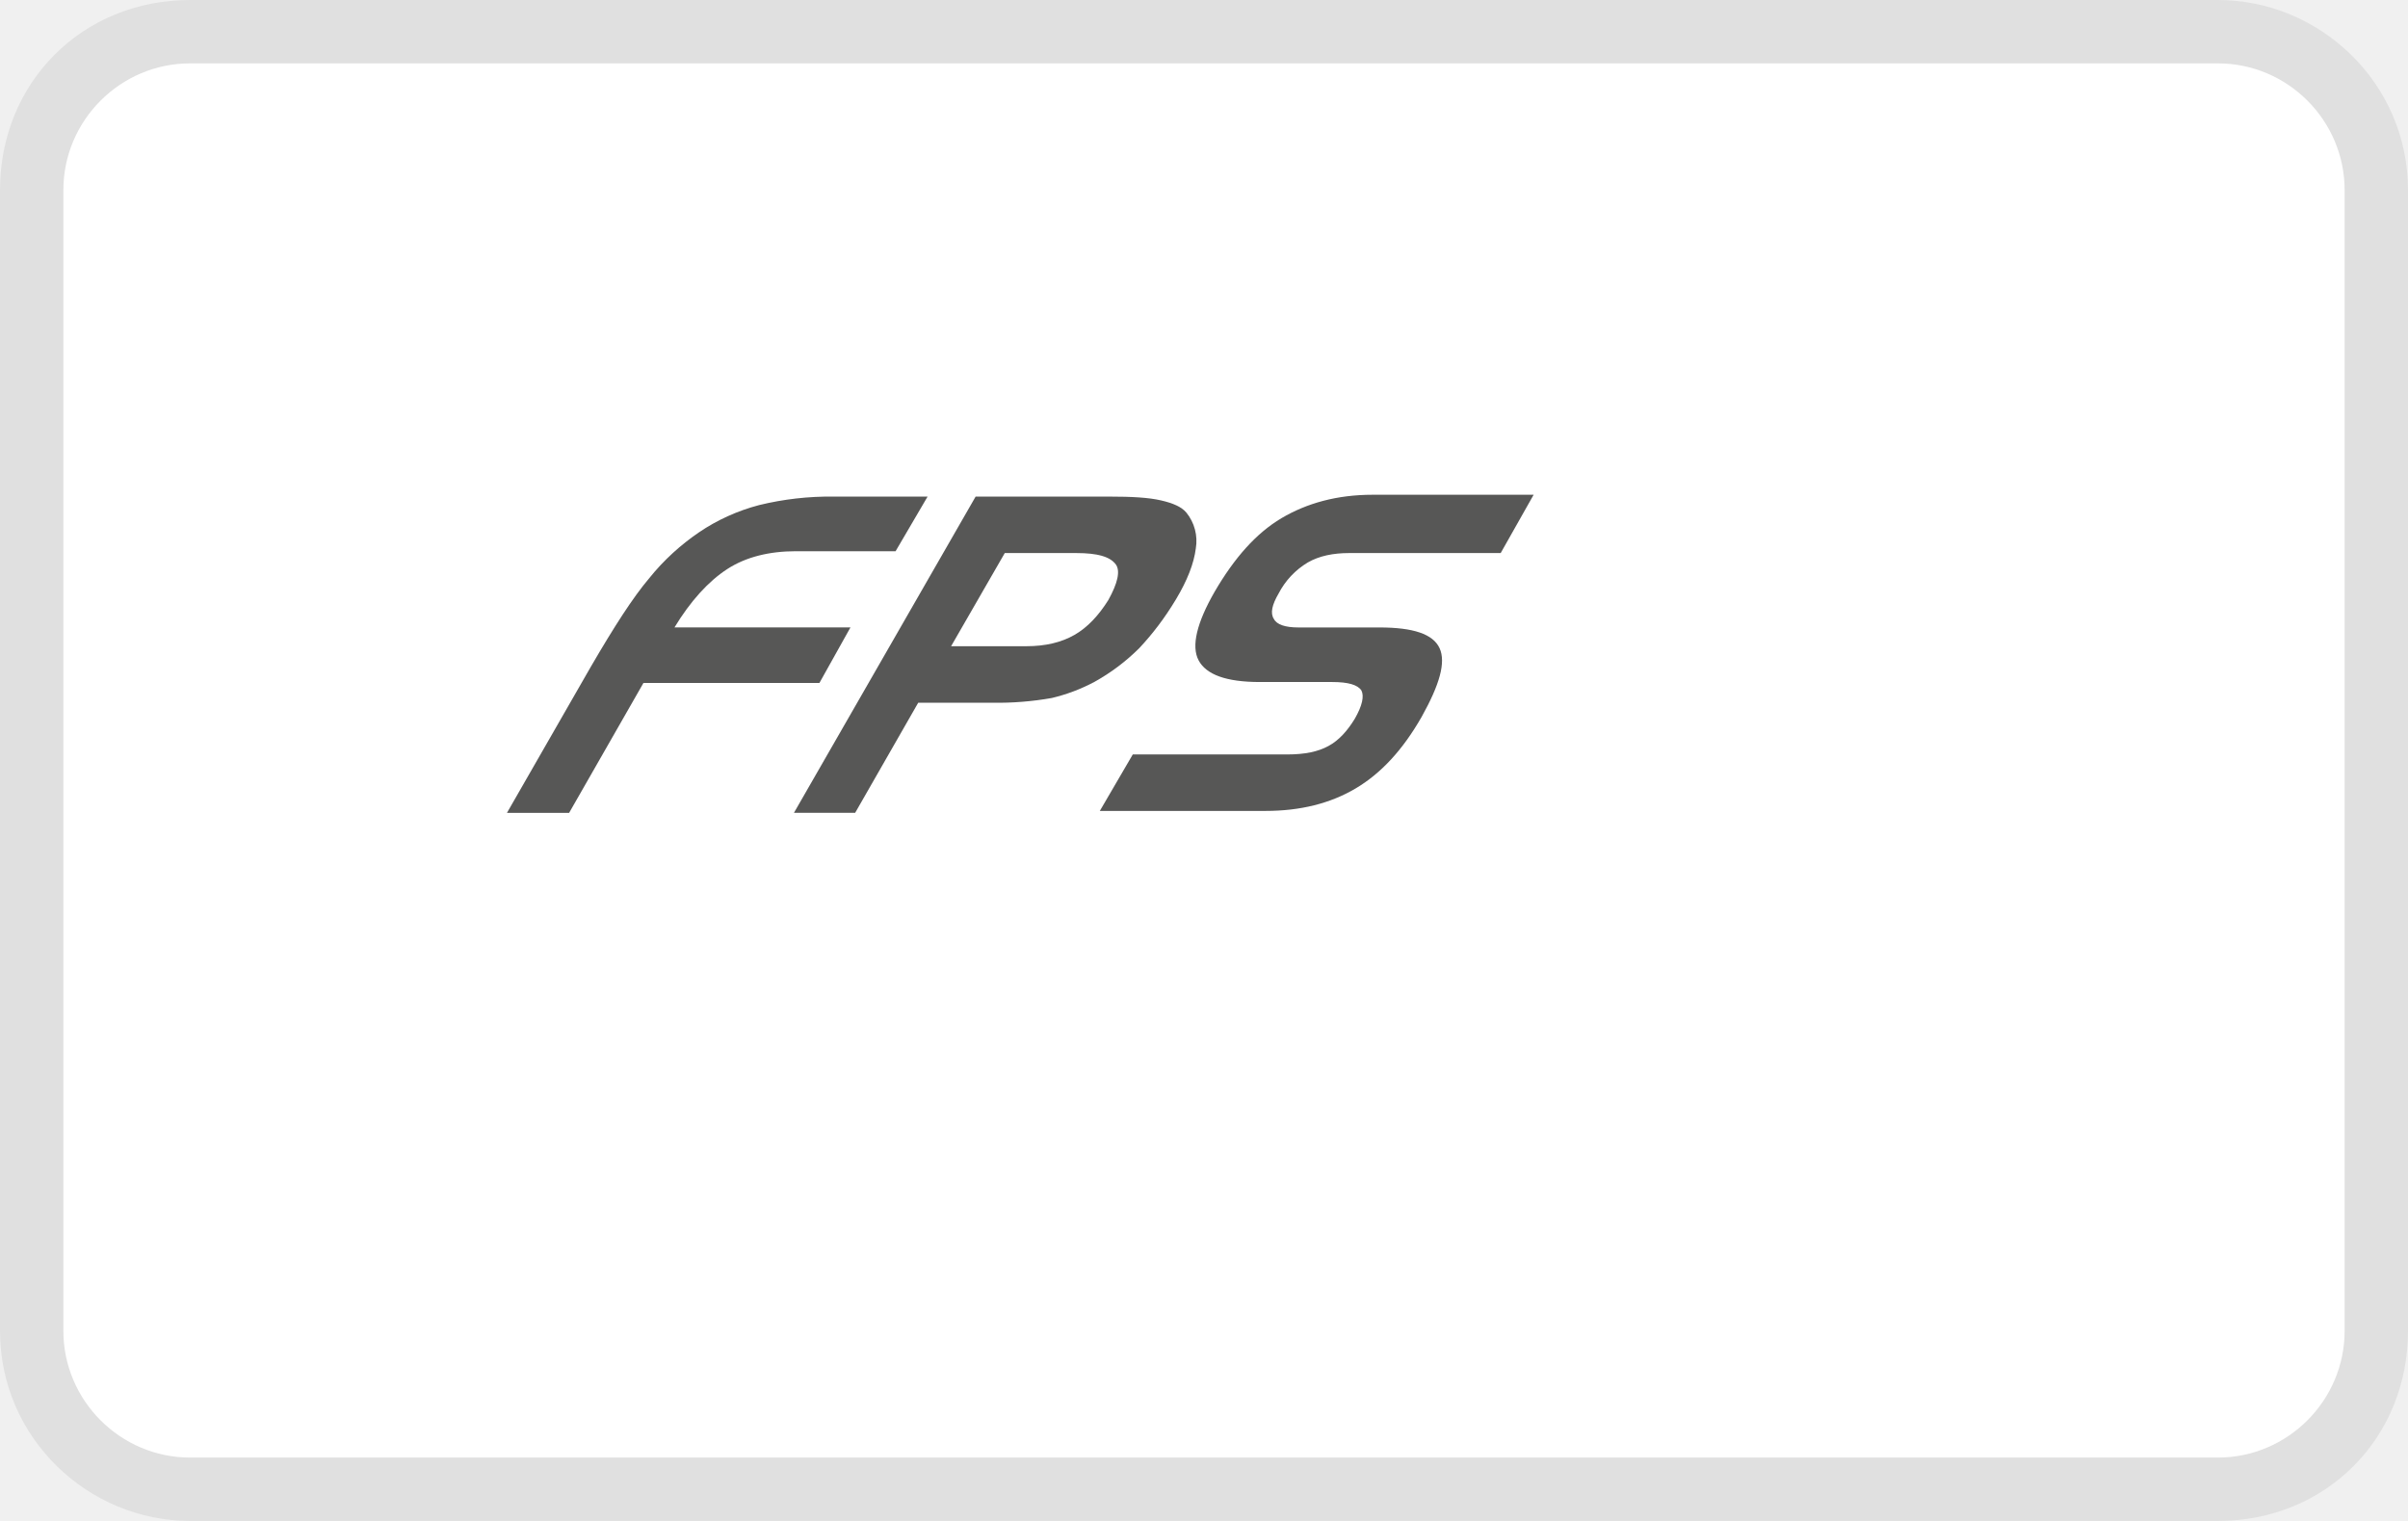
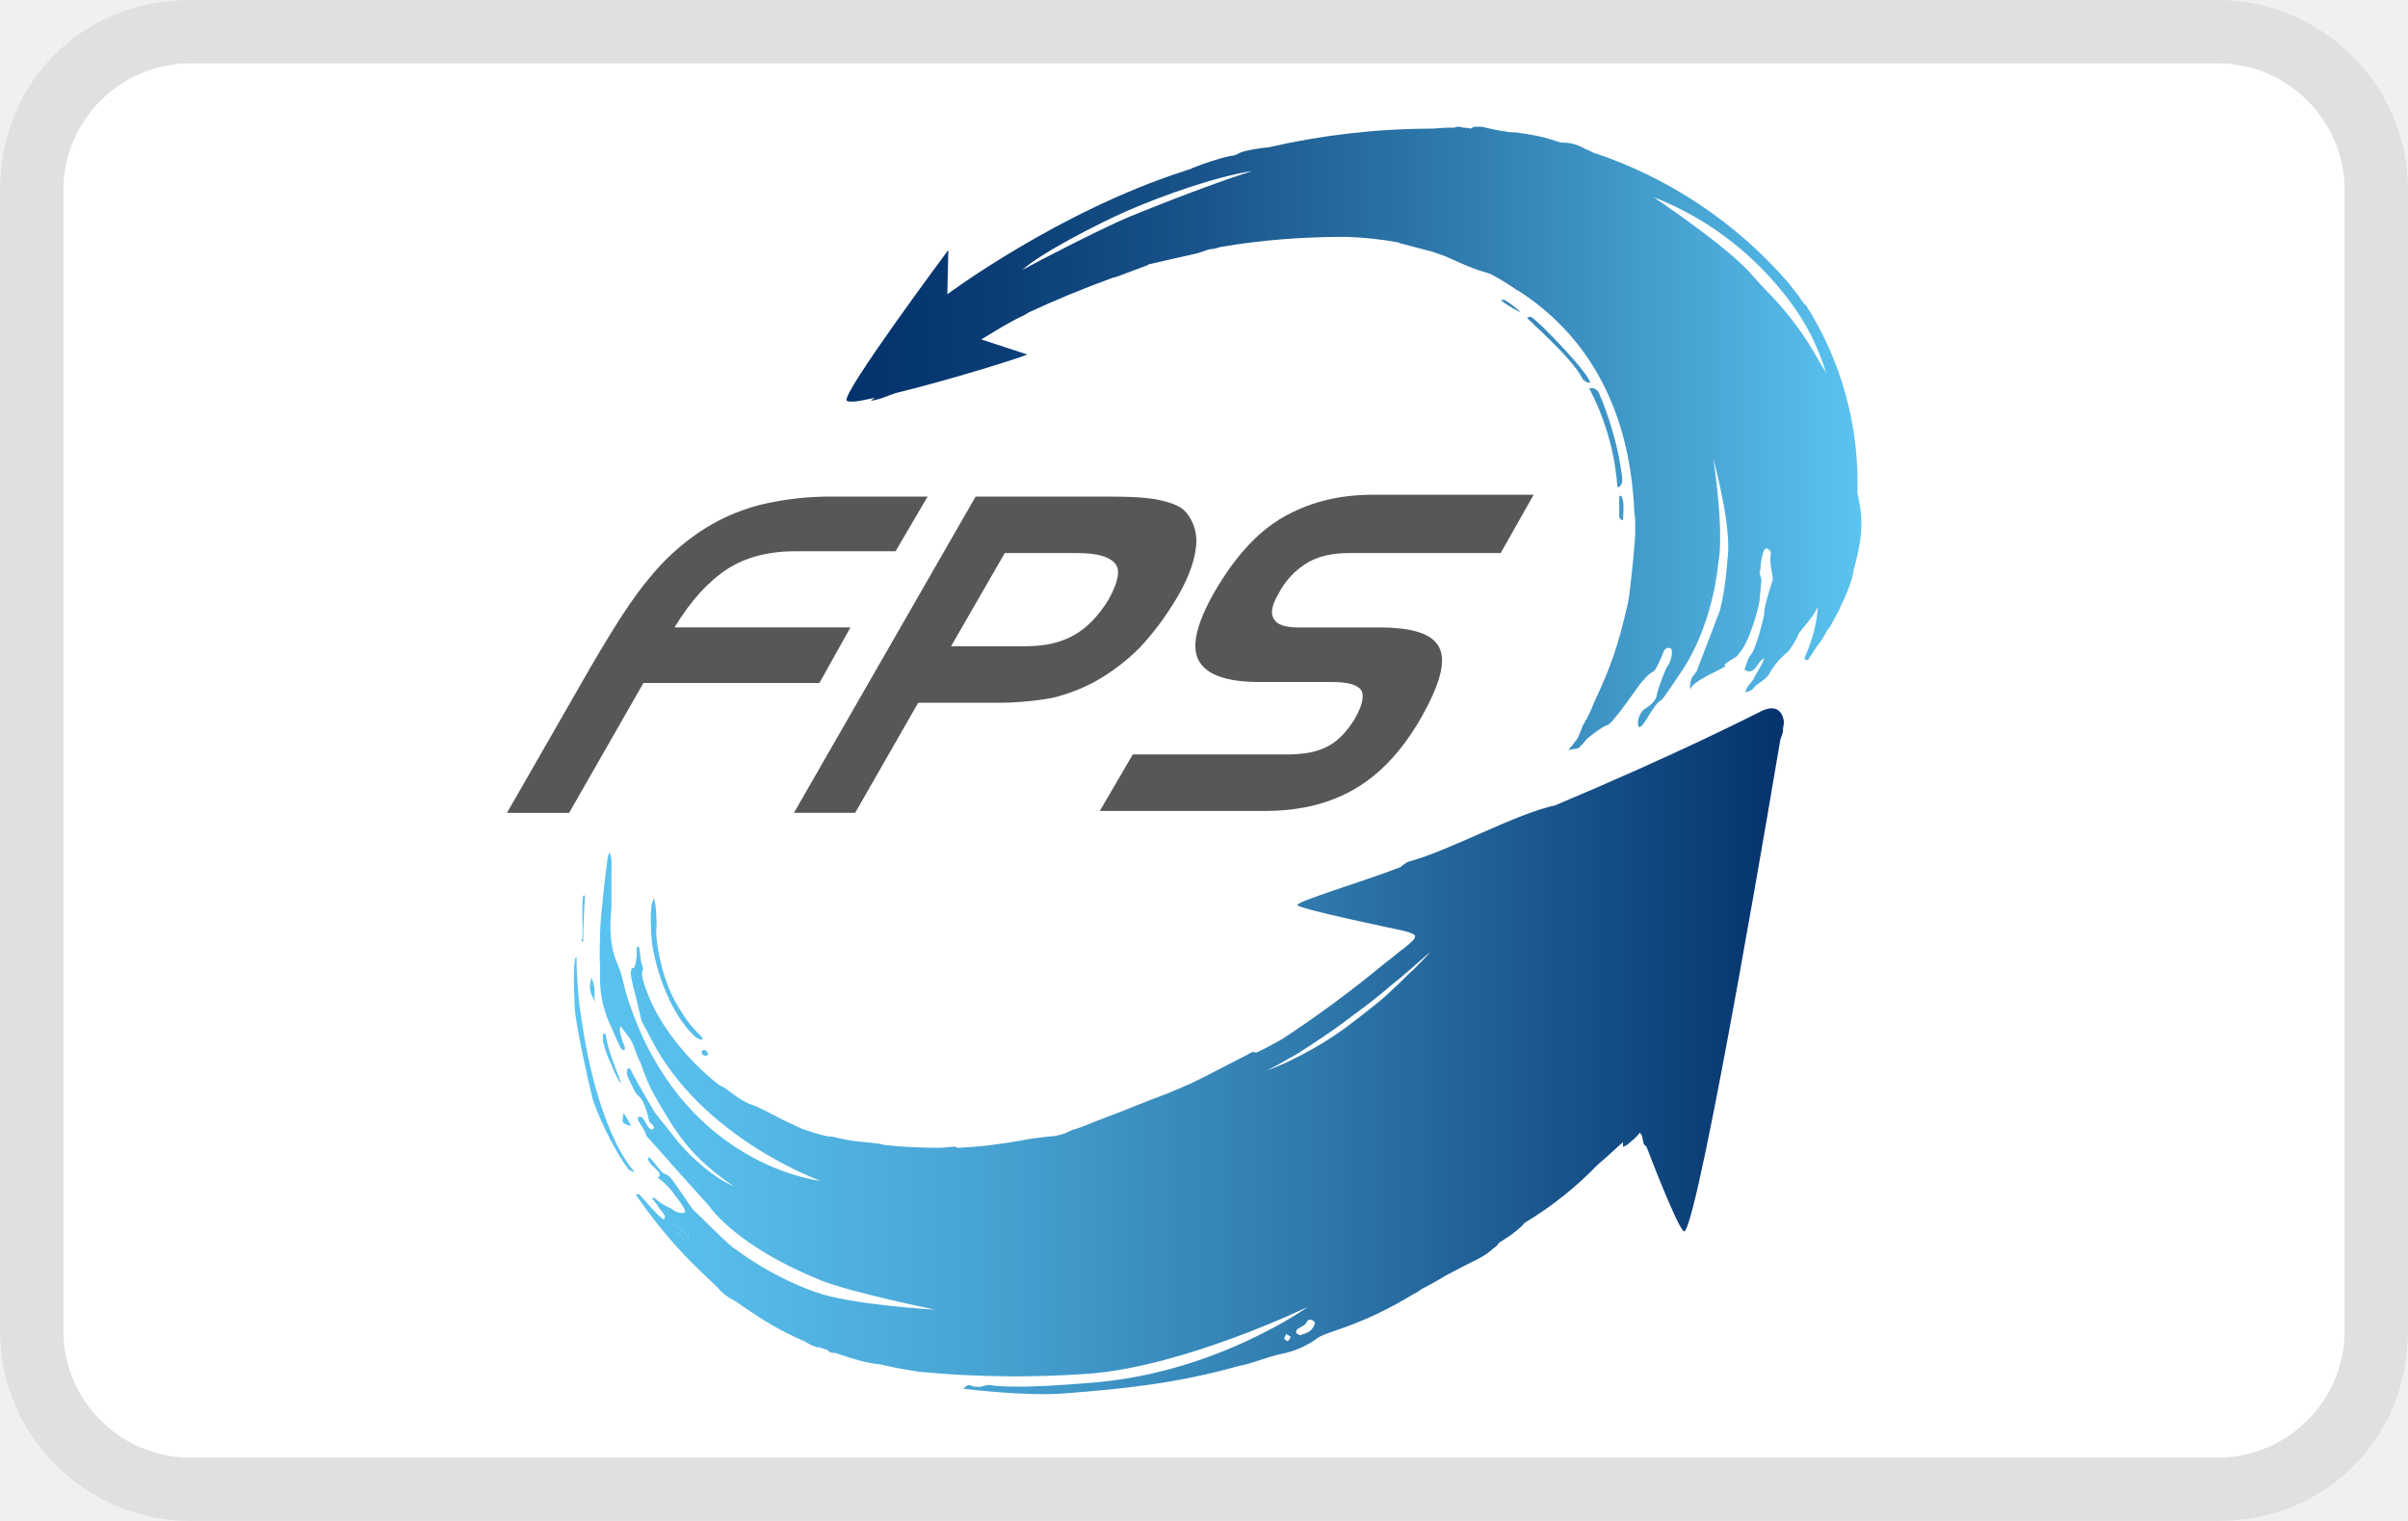
<svg xmlns="http://www.w3.org/2000/svg" role="img" viewBox="0 0 38 24" width="38" height="24" aria-labelledby="pi-fps">
  <g clip-path="url(#a)">
    <path opacity=".07" d="M35 0H3C1.3 0 0 1.3 0 3v18c0 1.7 1.4 3 3 3h32c1.7 0 3-1.3 3-3V3c0-1.7-1.4-3-3-3Z" fill="#000" />
    <path d="M35 1c1.1 0 2 .9 2 2v18c0 1.1-.9 2-2 2H3c-1.1 0-2-.9-2-2V3c0-1.1.9-2 2-2h32Z" fill="#fff" />
-     <path d="M10.851 19.494c.015.015.015.03.015.045 0 .044-.03.059-.06.044l-.044-.044a.134.134 0 0 0-.089-.09c-.03-.014-.06-.059-.074-.089v-.044s.03-.015.044 0c.075.06.134.119.208.178Zm.104-3.148c.03.03.075.06.134.06 0-.045-.06-.09-.09-.12-.163-.163-.267-.356-.296-.4-.297-.476-.371-1.174-.342-1.248 0-.015 0-.401-.044-.46-.015.03-.015.059-.03.074-.03.193-.015.4 0 .609 0 .06.148.98.668 1.485ZM9.188 14.86h.015c0-.193.015-.535.03-.728h-.03c-.03.178 0 .505-.015.683-.015.015-.015.03 0 .045Zm1.886 1.722v.045c.03.03.06.044.104.015-.015-.045-.03-.075-.074-.075l-.03.015Zm-1.56-.148c.03.089.045.178.09.267.03.06.148.371.193.386.015-.015-.208-.475-.238-.772h-.044v.119Zm-.177-1.01c-.045.134-.045.223.059.386-.045-.148.03-.148-.06-.386Zm.534 2.183c-.015-.015-.015-.03-.03-.044-.03.163-.03.163.12.207-.03-.059-.06-.118-.09-.163Zm-.728-1.752a7.996 7.996 0 0 1-.044-.654v-.104c-.03.03-.03.045-.03.074-.03.208 0 .624 0 .728.015.268.208 1.144.282 1.44.149.446.446.966.55 1.085.015.044.074.06.119.074-.164-.178-.297-.46-.297-.46-.431-.877-.55-2.005-.58-2.183Zm11.584 4.99c-.03-.03-.09-.03-.104.014-.03.06-.09.075-.134.104-.03.015-.044.045-.03.075.015.014.045.03.06.03.09-.03.163-.045.208-.134.015-.03.044-.06 0-.09Zm-.46.282c.015.014.044.044.059.03.015 0 .03-.045.045-.06a.326.326 0 0 0-.075-.045c-.014.045-.044.075-.03.075Zm-9.624-1.812H10.6c0 .015-.015.03 0 .044.03.03.044.075.074.09.045.03.074.044.09.089 0 .014.029.03.044.044.03.015.06 0 .06-.044 0-.015 0-.045-.016-.045-.074-.06-.133-.119-.208-.178Zm17.494-7.812v.045l-.044.134s-1.277 7.633-1.515 7.752c-.104-.045-.594-1.337-.594-1.337l-.044-.044-.03-.134-.03-.045c-.06.075-.133.134-.208.193-.015.015-.03.015-.06.03v-.074c-.088.074-.207.193-.4.356a5.582 5.582 0 0 1-1.159.921c-.044.074-.207.178-.193.178-.074.045-.133.09-.207.134-.03.06-.075.074-.09.089-.059.06-.133.104-.207.148-.179.09-.357.179-.55.283a4.646 4.646 0 0 1-.371.208c-.045.03-.074.059-.119.074-.386.237-.787.43-1.233.579-.089.03-.178.06-.267.104a1.44 1.44 0 0 1-.594.267c-.223.045-.445.149-.683.193-.95.268-1.782.357-2.747.431-.624.044-1.456-.06-1.59-.074.045-.045.075-.075.134-.045.03.015.075.015.119.015.045 0 .104-.03.149-.03.475.075 1.53-.03 1.722-.044 1.916-.178 3.312-1.188 3.312-1.188s-1.93.935-3.446 1.054a16.063 16.063 0 0 1-2.687-.03c-.075-.014-.312-.044-.624-.118-.178-.015-.401-.075-.698-.179-.045 0-.09 0-.119-.044l-.134-.045h-.044c-.03-.015-.074-.03-.104-.044-.03-.015-.045-.03-.074-.045a4.7 4.7 0 0 1-.61-.312 9.287 9.287 0 0 1-.49-.326.848.848 0 0 1-.237-.164c-.06-.074-.134-.133-.208-.208-.698-.638-1.099-1.277-1.129-1.306.045-.03.06 0 .075.014.03.03.312.372.371.372.03-.045 0-.075-.03-.12-.104-.118-.03-.059-.133-.177-.045-.045-.015-.075.06 0 .177.133.177.089.266.163a.248.248 0 0 0 .164.03c.03-.045-.104-.208-.149-.268a1.112 1.112 0 0 0-.252-.267c-.06-.03.03-.03 0-.09-.015-.044-.193-.162-.178-.237.014-.06.133.134.222.223.03.03.075.03.12.074.044.03.326.476.385.535.075.06.43.43.594.564.09.06.565.446 1.307.713.565.208 1.901.282 1.901.282s-1.307-.267-1.797-.46c-1.322-.535-1.737-1.129-1.767-1.173-.163-.178-.92-1.025-.995-1.114-.015-.09-.134-.223-.134-.267 0-.045.06-.03.075-.015.03.03.118.237.163.178.06-.045-.06-.09-.06-.134-.03-.148-.089-.326-.163-.386-.06-.044-.089-.133-.163-.282a.176.176 0 0 1-.015-.148c.015 0 .015 0 .03-.015.014.03.044.06.059.104.044.089.327.579.341.594.075.104.149.193.223.282.12.163.282.356.46.505.283.267.565.386.565.386-.668-.46-.891-.802-1.262-1.456-.149-.267-.193-.49-.238-.549-.045-.104-.074-.208-.104-.267-.044-.09-.119-.164-.178-.253-.045.03.015.193.03.238.014.044.044.074.03.134-.03.014-.06-.03-.06-.03-.045-.075-.134-.297-.163-.357-.194-.415-.164-.742-.164-.92-.015-.223 0-.386 0-.535 0-.223.09-.98.119-1.188 0-.03.015-.045.03-.09.044.105.03.18.03.268v.594c-.03.327-.03.624.103.92.12.283.045.313.342 1.026.95 2.183 2.851 2.376 2.851 2.376s-1.87-.668-2.673-2.243c-.238-.475-.074-.03-.282-.831-.03-.12-.06-.282 0-.282.044 0 .044-.134.06-.194 0-.044-.016-.118.014-.148.045-.015.03.223.075.312.044.104-.104 0 .118.52.015.044.297.727 1.084 1.351l.09.045c.103.074.207.163.326.222.075.045.164.06.238.104.163.075.312.164.475.238 0 0 .074.03.193.089l.134.044c.089.03.193.06.282.075h.044c.134.03.253.06.387.074.089.015.386.03.445.06.282.03.58.044.876.044.06 0 .134-.015.193-.015.03 0 .06-.015.075.015h.014c.357-.015.698-.06 1.025-.119.134-.03.297-.044.416-.06h.015c.044 0 .104-.014.119-.014-.03 0 .074-.015.104-.03.044-.015.089-.044.133-.06.164-.044.312-.118.475-.177.327-.12.669-.268.995-.386 0 0 .149-.06.387-.164.311-.148.608-.312.905-.46.045-.03.09-.06.134-.03.134-.06.267-.134.401-.208a17.948 17.948 0 0 0 1.648-1.218c.09-.059.268-.222.268-.207.163-.134.193-.164.193-.208 0-.045-.208-.09-.208-.09s-1.649-.341-1.649-.4c0-.06.951-.342 1.62-.595.044-.03.088-.074.133-.089.624-.163 1.693-.757 2.317-.89 1.945-.818 3.103-1.412 3.252-1.486.341-.163.356.178.356.178l-.015.104Zm-5.569 3.52c-.207.178-.4.356-.608.52a8.983 8.983 0 0 1-.624.49c-.208.163-.43.312-.654.46-.118.075-.222.149-.341.208a4.182 4.182 0 0 1-.357.193c.253-.089.49-.208.728-.341a5.21 5.21 0 0 0 .668-.446c.208-.163.431-.327.624-.52.104-.089.193-.193.297-.282.09-.089.178-.178.268-.282Z" fill="url(#b)" />
-     <path d="M25.598 7.524c.015.09-.015.164-.074.164-.06-.876-.416-1.5-.446-1.56.075-.014.119.015.149.06.044.104.282.638.371 1.336Zm-.505-1.485c0-.133-.846-1.01-.936-1.04-.014 0-.03 0-.059.016.015.03.698.623.861.935.03.06.075.09.134.09Zm-1.351-1.306h-.06c.06.059.268.178.312.193.015 0-.148-.134-.252-.193Zm1.811 3.415c0 .03.03.06.06.06 0-.134.03-.283-.03-.387-.015 0-.03.015-.03.015v.312Zm3.802.386c-.03.164-.06.312-.104.46-.015.15-.104.372-.208.58a.446.446 0 0 1-.059.119c-.06.118-.104.208-.149.252-.059.119-.133.223-.163.253-.044.074-.089.133-.134.207-.014.03-.074 0-.059-.03.134-.296.193-.564.208-.801-.074.178-.282.371-.312.445-.015.06-.148.268-.163.268a1.155 1.155 0 0 0-.297.356c-.045.074-.208.163-.223.193-.03.045-.074.074-.149.09.03-.134.104-.134.149-.253.06-.104.104-.164.148-.282-.059 0-.133.178-.193.193-.059.03-.104-.015-.118-.015.03-.074.044-.164.089-.223.089-.074.223-.624.223-.668 0-.119.103-.43.133-.52.015-.06-.06-.267-.03-.416.015-.044-.044-.089-.074-.089-.06.015-.089.267-.089.327 0 0 0 .03-.015.06.015.059.03.088.03.103 0 .045-.015.164-.03.342-.03.178-.163.623-.282.772-.104.149-.074.09-.223.193-.148.104.134-.015-.193.149-.327.163-.371.222-.386.267-.015.044-.03-.163.06-.223 0-.015.014-.03.03-.045l.37-.965c.09-.356.12-.802.12-.817.073-.504-.224-1.574-.224-1.574s.179 1.144.075 1.664c-.03.297-.149 1.024-.55 1.648-.03.044-.326.49-.341.49-.134.06-.282.446-.357.43-.044-.059 0-.237.104-.296.075-.045.178-.134.178-.223 0-.03.134-.416.179-.46.044-.06.089-.253.03-.268-.045-.015-.09.015-.105.06-.03.089-.133.311-.163.311-.089.045-.134.12-.193.179-.03.03-.46.668-.535.668-.044 0-.282.178-.326.223-.03.044-.075.089-.12.133-.014.015-.088.015-.133.03-.015 0-.044 0-.044.015l.015-.015s.089-.089.163-.223l-.045.09c.015-.015.015-.03.03-.045v-.015c.015-.015.015-.044.03-.06v-.014c.015-.015.015-.045.03-.06v-.014c.014-.015.014-.045.03-.06.014-.015.014-.03.029-.06 0 0 0-.014.015-.014.044-.09.089-.178.119-.267.282-.594.386-.921.534-1.56.045-.208.119-1.024.119-1.128 0-.164 0-.253-.015-.312-.074-1.812-.876-2.881-1.812-3.49-.03-.015-.06-.03-.074-.045-.119-.074-.223-.148-.341-.208-.075-.044-.164-.059-.253-.089-.163-.06-.327-.133-.49-.208 0 0-.074-.03-.208-.074-.163-.044-.341-.089-.505-.134-.015 0-.03 0-.03-.014a5.634 5.634 0 0 0-.846-.09c-.624 0-1.322.045-1.99.164a.433.433 0 0 1-.134.03c-.089.014-.163.059-.252.074-.178.044-.342.074-.52.119 0 0-.074.014-.193.044-.015 0-.015 0-.03.015-.163.06-.312.119-.475.178-.015 0-.03.015-.045.015h-.014c-.49.178-.921.357-1.337.55-.03.014-.089.059-.104.059-.223.104-.43.238-.653.371l.727.238c-.133.06-1.277.416-2.079.609-.133.044-.252.104-.386.119 0-.015.045-.03.06-.045-.149.03-.268.06-.357.06-.044 0-.074 0-.089-.015-.089-.104 1.604-2.377 1.604-2.377l-.015.698s1.753-1.306 3.742-1.945c.03-.015.06-.015.09-.03.014 0 .03-.015.03-.015.192-.074.4-.148.608-.193a.24.24 0 0 0 .134-.044c.089-.045.4-.09.46-.09a11.53 11.53 0 0 1 2.555-.296c.089 0 .178-.015.282-.015h.104C22.969 2 22.999 2 23.014 2s.044 0 .074.015c.045 0 .075 0 .119.015.03-.015.045-.03.06-.03h.118c.12.03.253.06.371.074.06.015.12.015.164.015.208.03.416.06.624.134.044.015.089.03.148.03.104 0 .193.03.282.074.045.03.104.044.149.074a6.978 6.978 0 0 1 3.089 2.05s.06.074.163.207c.015.015.03.045.06.09l.014.014s0 .015.015.015c0 .015.015.03.03.03a5.21 5.21 0 0 1 .817 2.97c.074.312.074.505.044.757Zm-1.41-3.876c.267.282.52.61.727.98.045.09.104.164.149.253a4.129 4.129 0 0 0-.238-.594 3.79 3.79 0 0 0-.46-.698 4.952 4.952 0 0 0-.743-.743 4.817 4.817 0 0 0-1.277-.742c-.015 0 1.01.668 1.485 1.158.119.134.238.267.356.386ZM17.8 3.322c-.445.193-1.396.683-1.663.935.297-.163 1.307-.683 1.708-.846.95-.386 1.589-.61 1.916-.713-.58.09-1.411.386-1.96.624Z" fill="url(#c)" />
+     <path d="M10.851 19.494c.015.015.015.03.015.045 0 .044-.03.059-.06.044l-.044-.044a.134.134 0 0 0-.089-.09c-.03-.014-.06-.059-.074-.089v-.044s.03-.015.044 0c.075.06.134.119.208.178Zm.104-3.148c.03.03.075.06.134.06 0-.045-.06-.09-.09-.12-.163-.163-.267-.356-.296-.4-.297-.476-.371-1.174-.342-1.248 0-.015 0-.401-.044-.46-.015.03-.015.059-.03.074-.03.193-.015.4 0 .609 0 .06.148.98.668 1.485ZM9.188 14.86h.015c0-.193.015-.535.03-.728h-.03c-.03.178 0 .505-.015.683-.015.015-.015.03 0 .045Zm1.886 1.722v.045c.03.03.06.044.104.015-.015-.045-.03-.075-.074-.075l-.03.015Zm-1.56-.148c.03.089.045.178.09.267.03.06.148.371.193.386.015-.015-.208-.475-.238-.772h-.044v.119Zm-.177-1.01c-.045.134-.045.223.059.386-.045-.148.03-.148-.06-.386Zm.534 2.183c-.015-.015-.015-.03-.03-.044-.03.163-.03.163.12.207-.03-.059-.06-.118-.09-.163Zm-.728-1.752a7.996 7.996 0 0 1-.044-.654v-.104c-.03.03-.03.045-.03.074-.03.208 0 .624 0 .728.015.268.208 1.144.282 1.44.149.446.446.966.55 1.085.015.044.074.06.119.074-.164-.178-.297-.46-.297-.46-.431-.877-.55-2.005-.58-2.183Zm11.584 4.99c-.03-.03-.09-.03-.104.014-.03.06-.09.075-.134.104-.03.015-.044.045-.03.075.015.014.045.03.06.03.09-.03.163-.045.208-.134.015-.03.044-.06 0-.09Zm-.46.282c.015.014.044.044.059.03.015 0 .03-.045.045-.06a.326.326 0 0 0-.075-.045c-.014.045-.044.075-.03.075Zm-9.624-1.812H10.6c0 .015-.015.03 0 .044.03.03.044.075.074.09.045.03.074.044.09.089 0 .014.029.03.044.044.03.015.06 0 .06-.044 0-.015 0-.045-.016-.045-.074-.06-.133-.119-.208-.178Zm17.494-7.812v.045l-.044.134s-1.277 7.633-1.515 7.752c-.104-.045-.594-1.337-.594-1.337l-.044-.044-.03-.134-.03-.045c-.06.075-.133.134-.208.193-.015.015-.03.015-.06.03v-.074c-.088.074-.207.193-.4.356a5.582 5.582 0 0 1-1.159.921c-.044.074-.207.178-.193.178-.074.045-.133.09-.207.134-.03.06-.075.074-.09.089-.059.06-.133.104-.207.148-.179.09-.357.179-.55.283a4.646 4.646 0 0 1-.371.208c-.045.03-.074.059-.119.074-.386.237-.787.43-1.233.579-.089.03-.178.06-.267.104a1.44 1.44 0 0 1-.594.267c-.223.045-.445.149-.683.193-.95.268-1.782.357-2.747.431-.624.044-1.456-.06-1.59-.074.045-.045.075-.075.134-.045.03.015.075.015.119.015.045 0 .104-.03.149-.03.475.075 1.53-.03 1.722-.044 1.916-.178 3.312-1.188 3.312-1.188s-1.93.935-3.446 1.054a16.063 16.063 0 0 1-2.687-.03c-.075-.014-.312-.044-.624-.118-.178-.015-.401-.075-.698-.179-.045 0-.09 0-.119-.044l-.134-.045h-.044c-.03-.015-.074-.03-.104-.044-.03-.015-.045-.03-.074-.045a4.7 4.7 0 0 1-.61-.312 9.287 9.287 0 0 1-.49-.326.848.848 0 0 1-.237-.164c-.06-.074-.134-.133-.208-.208-.698-.638-1.099-1.277-1.129-1.306.045-.03.06 0 .075.014.03.03.312.372.371.372.03-.045 0-.075-.03-.12-.104-.118-.03-.059-.133-.177-.045-.045-.015-.075.06 0 .177.133.177.089.266.163a.248.248 0 0 0 .164.03c.03-.045-.104-.208-.149-.268a1.112 1.112 0 0 0-.252-.267c-.06-.03.03-.03 0-.09-.015-.044-.193-.162-.178-.237.014-.06.133.134.222.223.03.03.075.03.12.074.044.03.326.476.385.535.075.06.43.43.594.564.09.06.565.446 1.307.713.565.208 1.901.282 1.901.282s-1.307-.267-1.797-.46c-1.322-.535-1.737-1.129-1.767-1.173-.163-.178-.92-1.025-.995-1.114-.015-.09-.134-.223-.134-.267 0-.045.06-.03.075-.015.03.03.118.237.163.178.06-.045-.06-.09-.06-.134-.03-.148-.089-.326-.163-.386-.06-.044-.089-.133-.163-.282a.176.176 0 0 1-.015-.148c.015 0 .015 0 .03-.015.014.03.044.06.059.104.044.089.327.579.341.594.075.104.149.193.223.282.12.163.282.356.46.505.283.267.565.386.565.386-.668-.46-.891-.802-1.262-1.456-.149-.267-.193-.49-.238-.549-.045-.104-.074-.208-.104-.267-.044-.09-.119-.164-.178-.253-.045.03.015.193.03.238.014.044.044.074.03.134-.03.014-.06-.03-.06-.03-.045-.075-.134-.297-.163-.357-.194-.415-.164-.742-.164-.92-.015-.223 0-.386 0-.535 0-.223.09-.98.119-1.188 0-.03.015-.045.03-.09.044.105.03.18.03.268v.594c-.03.327-.03.624.103.92.12.283.045.313.342 1.026.95 2.183 2.851 2.376 2.851 2.376s-1.87-.668-2.673-2.243c-.238-.475-.074-.03-.282-.831-.03-.12-.06-.282 0-.282.044 0 .044-.134.06-.194 0-.044-.016-.118.014-.148.045-.015.03.223.075.312.044.104-.104 0 .118.52.015.044.297.727 1.084 1.351l.09.045c.103.074.207.163.326.222.075.045.164.06.238.104.163.075.312.164.475.238 0 0 .074.03.193.089l.134.044c.089.03.193.06.282.075h.044c.134.03.253.06.387.074.089.015.386.03.445.06.282.03.58.044.876.044.06 0 .134-.015.193-.015.03 0 .06-.015.075.015h.014c.357-.015.698-.06 1.025-.119.134-.03.297-.044.416-.06h.015c.044 0 .104-.014.119-.014-.03 0 .074-.015.104-.03.044-.015.089-.044.133-.06.164-.044.312-.118.475-.177.327-.12.669-.268.995-.386 0 0 .149-.06.387-.164.311-.148.608-.312.905-.46.045-.03.09-.06.134-.03.134-.06.267-.134.401-.208a17.948 17.948 0 0 0 1.648-1.218c.09-.059.268-.222.268-.207.163-.134.193-.164.193-.208 0-.045-.208-.09-.208-.09s-1.649-.341-1.649-.4c0-.06.951-.342 1.62-.595.044-.03.088-.074.133-.089.624-.163 1.693-.757 2.317-.89 1.945-.818 3.103-1.412 3.252-1.486.341-.163.356.178.356.178l-.015.104Zm-5.569 3.52c-.207.178-.4.356-.608.52a8.983 8.983 0 0 1-.624.49c-.208.163-.43.312-.654.46-.118.075-.222.149-.341.208a4.182 4.182 0 0 1-.357.193c.253-.089.49-.208.728-.341a5.21 5.21 0 0 0 .668-.446c.208-.163.431-.327.624-.52.104-.089.193-.193.297-.282.09-.089.178-.178.268-.282Z" fill="url(#pi-fps-b)" />
+     <path d="M25.598 7.524c.015.09-.015.164-.074.164-.06-.876-.416-1.5-.446-1.56.075-.014.119.015.149.06.044.104.282.638.371 1.336Zm-.505-1.485c0-.133-.846-1.01-.936-1.04-.014 0-.03 0-.059.016.015.03.698.623.861.935.03.06.075.09.134.09Zm-1.351-1.306h-.06c.06.059.268.178.312.193.015 0-.148-.134-.252-.193Zm1.811 3.415c0 .03.03.06.06.06 0-.134.03-.283-.03-.387-.015 0-.03.015-.03.015v.312Zm3.802.386c-.03.164-.06.312-.104.46-.015.15-.104.372-.208.58a.446.446 0 0 1-.059.119c-.06.118-.104.208-.149.252-.059.119-.133.223-.163.253-.044.074-.089.133-.134.207-.014.03-.074 0-.059-.03.134-.296.193-.564.208-.801-.074.178-.282.371-.312.445-.015.06-.148.268-.163.268a1.155 1.155 0 0 0-.297.356c-.045.074-.208.163-.223.193-.03.045-.074.074-.149.09.03-.134.104-.134.149-.253.06-.104.104-.164.148-.282-.059 0-.133.178-.193.193-.059.03-.104-.015-.118-.015.03-.074.044-.164.089-.223.089-.074.223-.624.223-.668 0-.119.103-.43.133-.52.015-.06-.06-.267-.03-.416.015-.044-.044-.089-.074-.089-.06.015-.089.267-.089.327 0 0 0 .03-.015.06.015.059.03.088.03.103 0 .045-.015.164-.03.342-.03.178-.163.623-.282.772-.104.149-.074.09-.223.193-.148.104.134-.015-.193.149-.327.163-.371.222-.386.267-.015.044-.03-.163.06-.223 0-.015.014-.03.03-.045l.37-.965c.09-.356.12-.802.12-.817.073-.504-.224-1.574-.224-1.574s.179 1.144.075 1.664c-.03.297-.149 1.024-.55 1.648-.03.044-.326.49-.341.49-.134.06-.282.446-.357.43-.044-.059 0-.237.104-.296.075-.045.178-.134.178-.223 0-.03.134-.416.179-.46.044-.06.089-.253.03-.268-.045-.015-.09.015-.105.06-.03.089-.133.311-.163.311-.089.045-.134.12-.193.179-.03.03-.46.668-.535.668-.044 0-.282.178-.326.223-.03.044-.075.089-.12.133-.014.015-.088.015-.133.03-.015 0-.044 0-.044.015l.015-.015s.089-.089.163-.223l-.045.09c.015-.015.015-.03.03-.045v-.015c.015-.015.015-.044.03-.06v-.014c.015-.015.015-.045.03-.06v-.014c.014-.015.014-.045.03-.06.014-.015.014-.03.029-.06 0 0 0-.014.015-.014.044-.09.089-.178.119-.267.282-.594.386-.921.534-1.56.045-.208.119-1.024.119-1.128 0-.164 0-.253-.015-.312-.074-1.812-.876-2.881-1.812-3.49-.03-.015-.06-.03-.074-.045-.119-.074-.223-.148-.341-.208-.075-.044-.164-.059-.253-.089-.163-.06-.327-.133-.49-.208 0 0-.074-.03-.208-.074-.163-.044-.341-.089-.505-.134-.015 0-.03 0-.03-.014a5.634 5.634 0 0 0-.846-.09c-.624 0-1.322.045-1.99.164a.433.433 0 0 1-.134.03c-.089.014-.163.059-.252.074-.178.044-.342.074-.52.119 0 0-.074.014-.193.044-.015 0-.015 0-.03.015-.163.06-.312.119-.475.178-.015 0-.03.015-.045.015h-.014c-.49.178-.921.357-1.337.55-.03.014-.089.059-.104.059-.223.104-.43.238-.653.371l.727.238c-.133.06-1.277.416-2.079.609-.133.044-.252.104-.386.119 0-.015.045-.03.06-.045-.149.03-.268.06-.357.06-.044 0-.074 0-.089-.015-.089-.104 1.604-2.377 1.604-2.377l-.015.698s1.753-1.306 3.742-1.945c.03-.015.06-.015.09-.03.014 0 .03-.015.03-.015.192-.074.4-.148.608-.193a.24.24 0 0 0 .134-.044c.089-.045.4-.09.46-.09a11.53 11.53 0 0 1 2.555-.296c.089 0 .178-.015.282-.015h.104C22.969 2 22.999 2 23.014 2s.044 0 .074.015c.045 0 .075 0 .119.015.03-.015.045-.03.06-.03h.118c.12.03.253.06.371.074.06.015.12.015.164.015.208.03.416.06.624.134.044.015.089.03.148.03.104 0 .193.03.282.074.045.03.104.044.149.074a6.978 6.978 0 0 1 3.089 2.05s.06.074.163.207c.015.015.03.045.06.09l.014.014s0 .015.015.015c0 .015.015.03.03.03a5.21 5.21 0 0 1 .817 2.97c.074.312.074.505.044.757Zm-1.41-3.876c.267.282.52.61.727.98.045.09.104.164.149.253a4.129 4.129 0 0 0-.238-.594 3.79 3.79 0 0 0-.46-.698 4.952 4.952 0 0 0-.743-.743 4.817 4.817 0 0 0-1.277-.742c-.015 0 1.01.668 1.485 1.158.119.134.238.267.356.386ZM17.8 3.322c-.445.193-1.396.683-1.663.935.297-.163 1.307-.683 1.708-.846.95-.386 1.589-.61 1.916-.713-.58.09-1.411.386-1.96.624Z" fill="url(#pi-fps-c)" />
    <path d="M21.291 8.727h2.391l.52-.92h-2.54c-.564 0-1.039.133-1.44.37-.4.238-.742.625-1.054 1.16-.282.49-.372.86-.253 1.083.119.223.43.342.966.342h1.143c.252 0 .401.044.46.133.045.09.015.238-.104.446-.118.193-.252.342-.415.43-.164.09-.372.134-.654.134h-2.435l-.52.891h2.614c.55 0 1.024-.118 1.425-.356s.743-.609 1.04-1.129c.282-.505.386-.861.282-1.084-.104-.223-.416-.326-.95-.326h-1.278c-.207 0-.341-.045-.386-.134-.06-.09-.03-.223.074-.401a1.23 1.23 0 0 1 .46-.49c.18-.104.402-.149.654-.149ZM9.322 10.524c.371-.638.668-1.099.92-1.396.238-.297.505-.534.787-.727.283-.193.61-.342.951-.431a4.72 4.72 0 0 1 1.173-.134h1.485l-.505.862H12.56c-.416 0-.787.089-1.084.282-.297.193-.58.505-.832.92h2.777l-.49.877h-2.777l-1.173 2.05H8l1.322-2.303Z" fill="#575756" />
    <path fill-rule="evenodd" clip-rule="evenodd" d="M15.396 7.836h2.108c.357 0 .624.015.817.06.193.044.327.104.401.193a.711.711 0 0 1 .149.564c-.03.238-.134.505-.312.802-.178.297-.372.55-.58.772a3.197 3.197 0 0 1-.712.535 2.81 2.81 0 0 1-.668.252 4.927 4.927 0 0 1-.936.075H14.49l-.995 1.737h-.966l2.867-4.99Zm1.589.891h-1.129l-.847 1.47h1.189c.297 0 .549-.059.757-.178.208-.118.386-.312.535-.55.148-.266.193-.46.118-.563-.089-.12-.282-.179-.623-.179Z" fill="#575756" />
  </g>
  <defs>
    <linearGradient id="pi-fps-b" x1="9.046" y1="16.591" x2="28.15" y2="16.591" gradientUnits="userSpaceOnUse">
      <stop stop-color="#5BC4F1" />
      <stop offset=".128" stop-color="#56BBE9" />
      <stop offset=".337" stop-color="#47A3D3" />
      <stop offset=".6" stop-color="#307BAE" />
      <stop offset=".905" stop-color="#0F447D" />
      <stop offset="1" stop-color="#04326C" />
    </linearGradient>
    <linearGradient id="pi-fps-c" x1="13.435" y1="6.964" x2="29.384" y2="6.964" gradientUnits="userSpaceOnUse">
      <stop stop-color="#04326C" />
      <stop offset=".128" stop-color="#093B74" />
      <stop offset=".337" stop-color="#18538A" />
      <stop offset=".6" stop-color="#2F7BAE" />
      <stop offset=".905" stop-color="#50B2E0" />
      <stop offset="1" stop-color="#5BC4F1" />
    </linearGradient>
    <clipPath id="pi-fps-a">
      <path fill="#fff" d="M0 0h38v24H0z" />
    </clipPath>
  </defs>
</svg>
